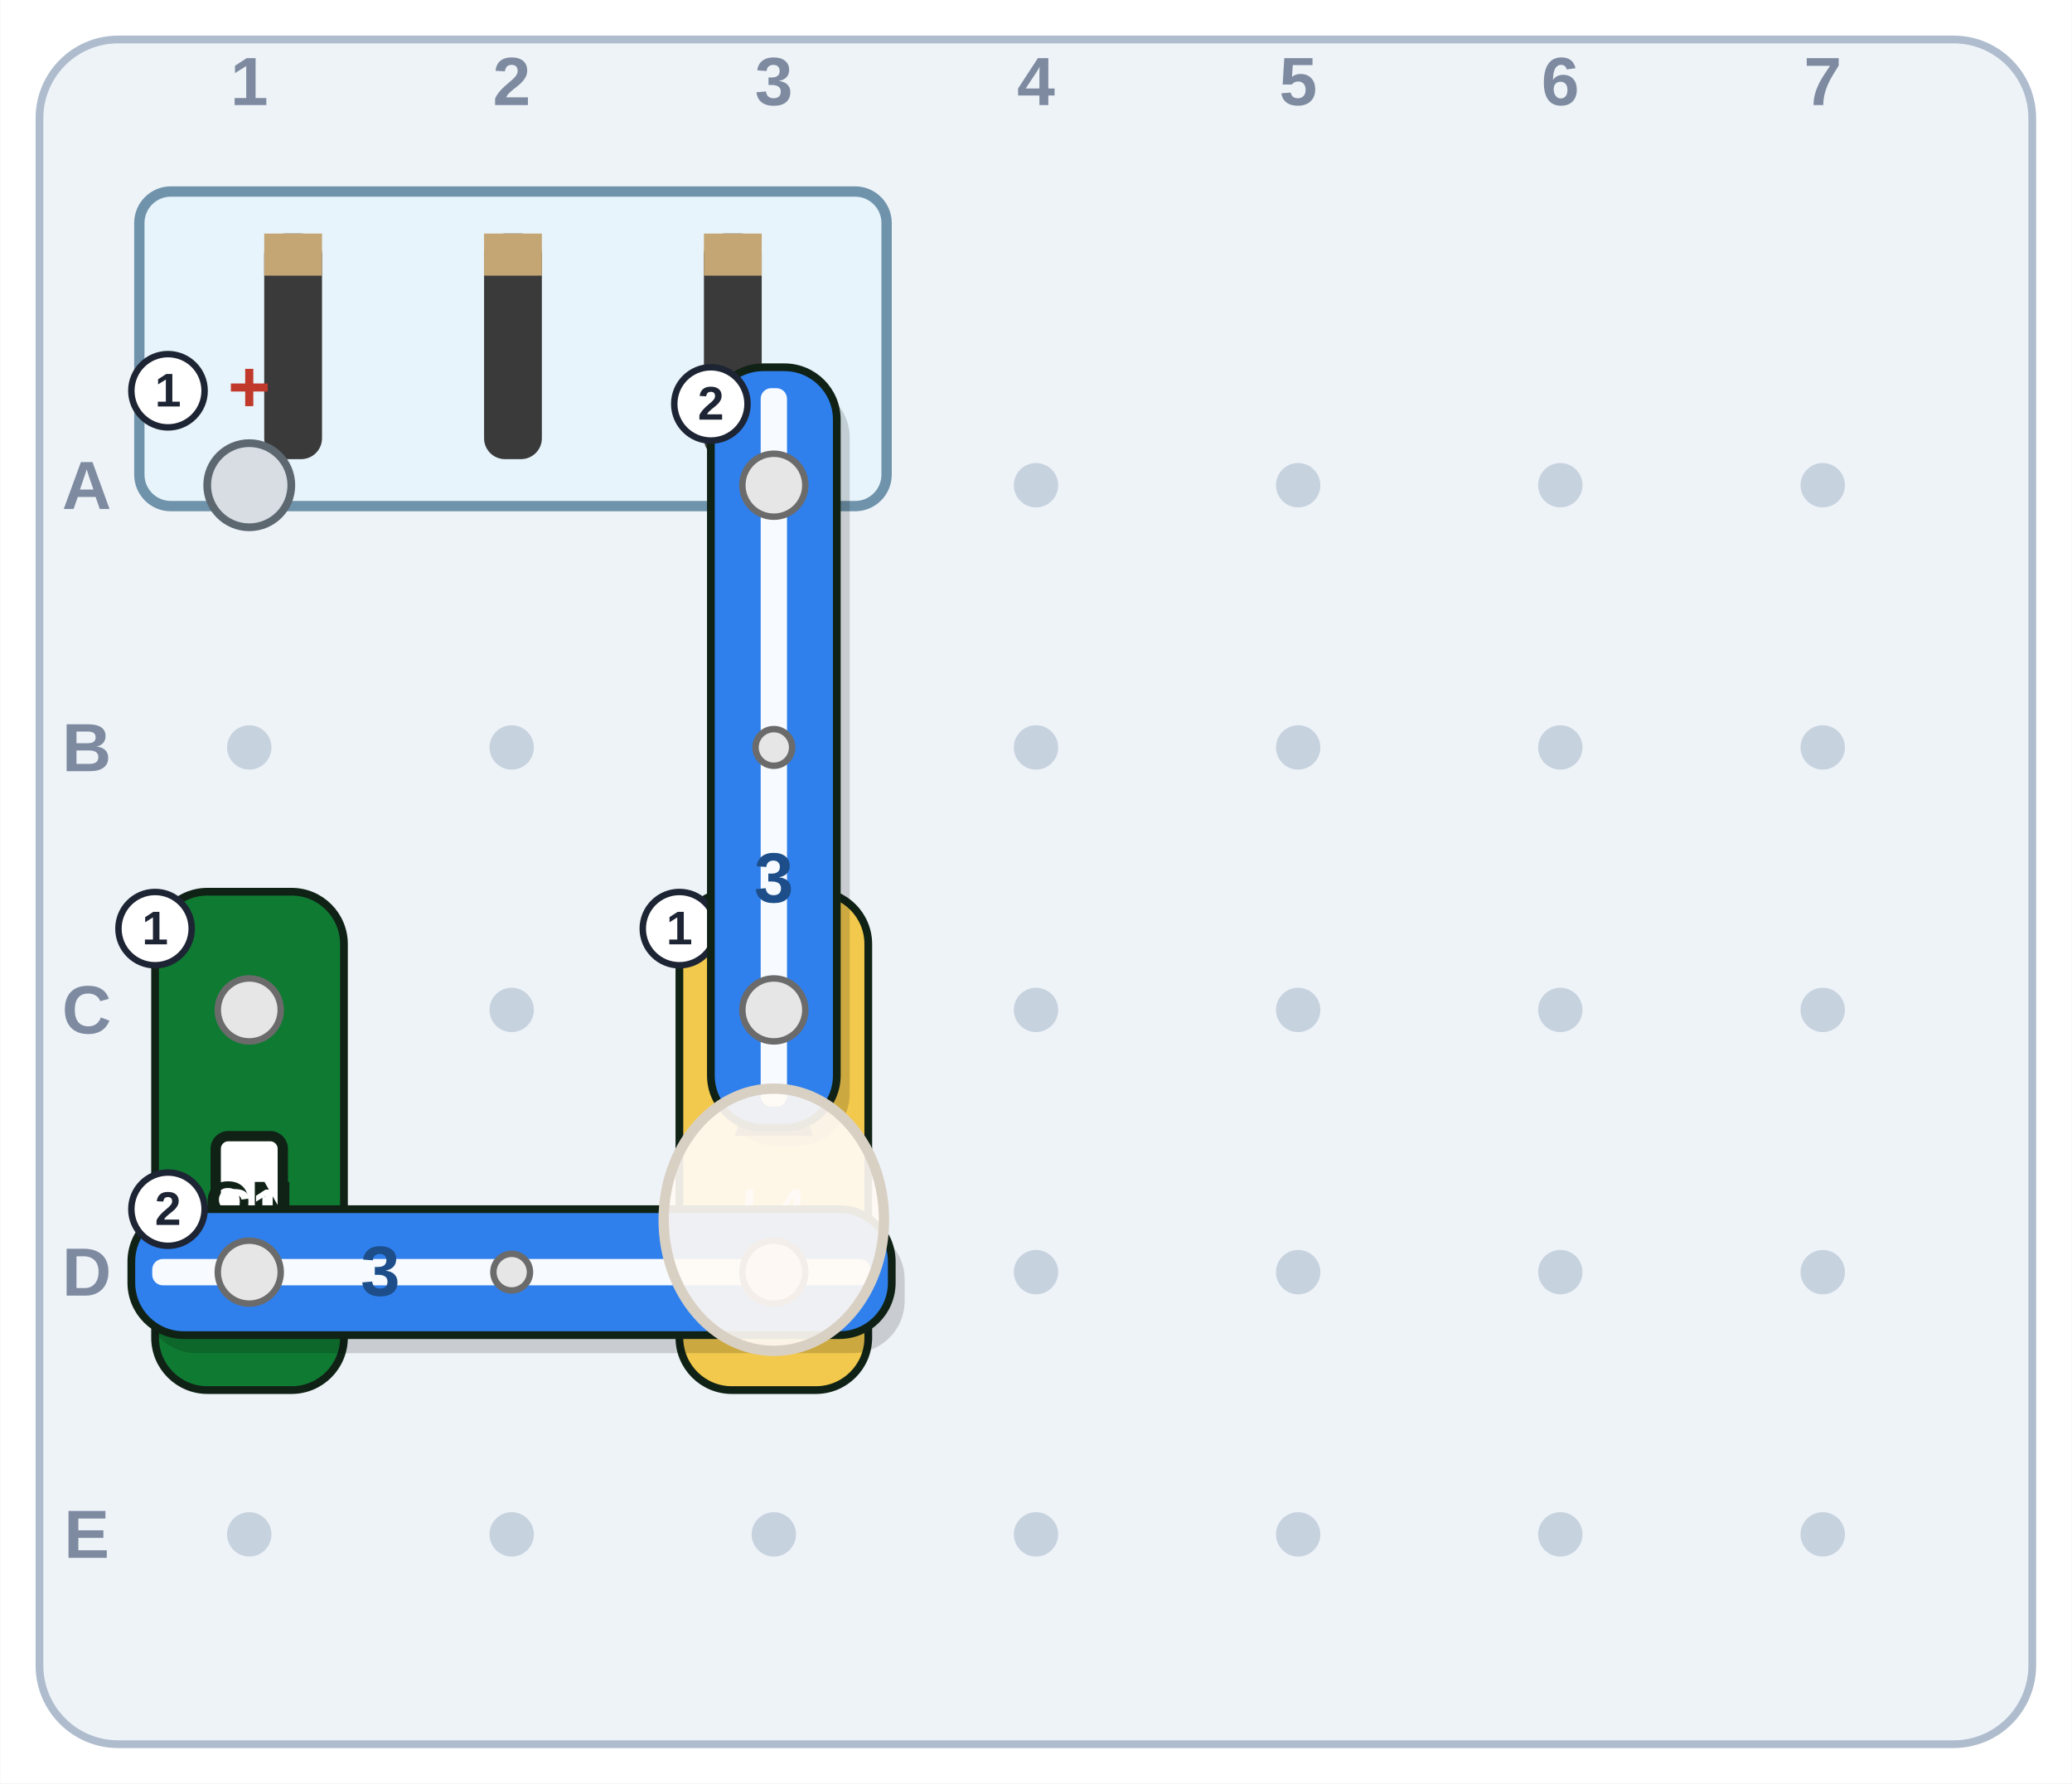
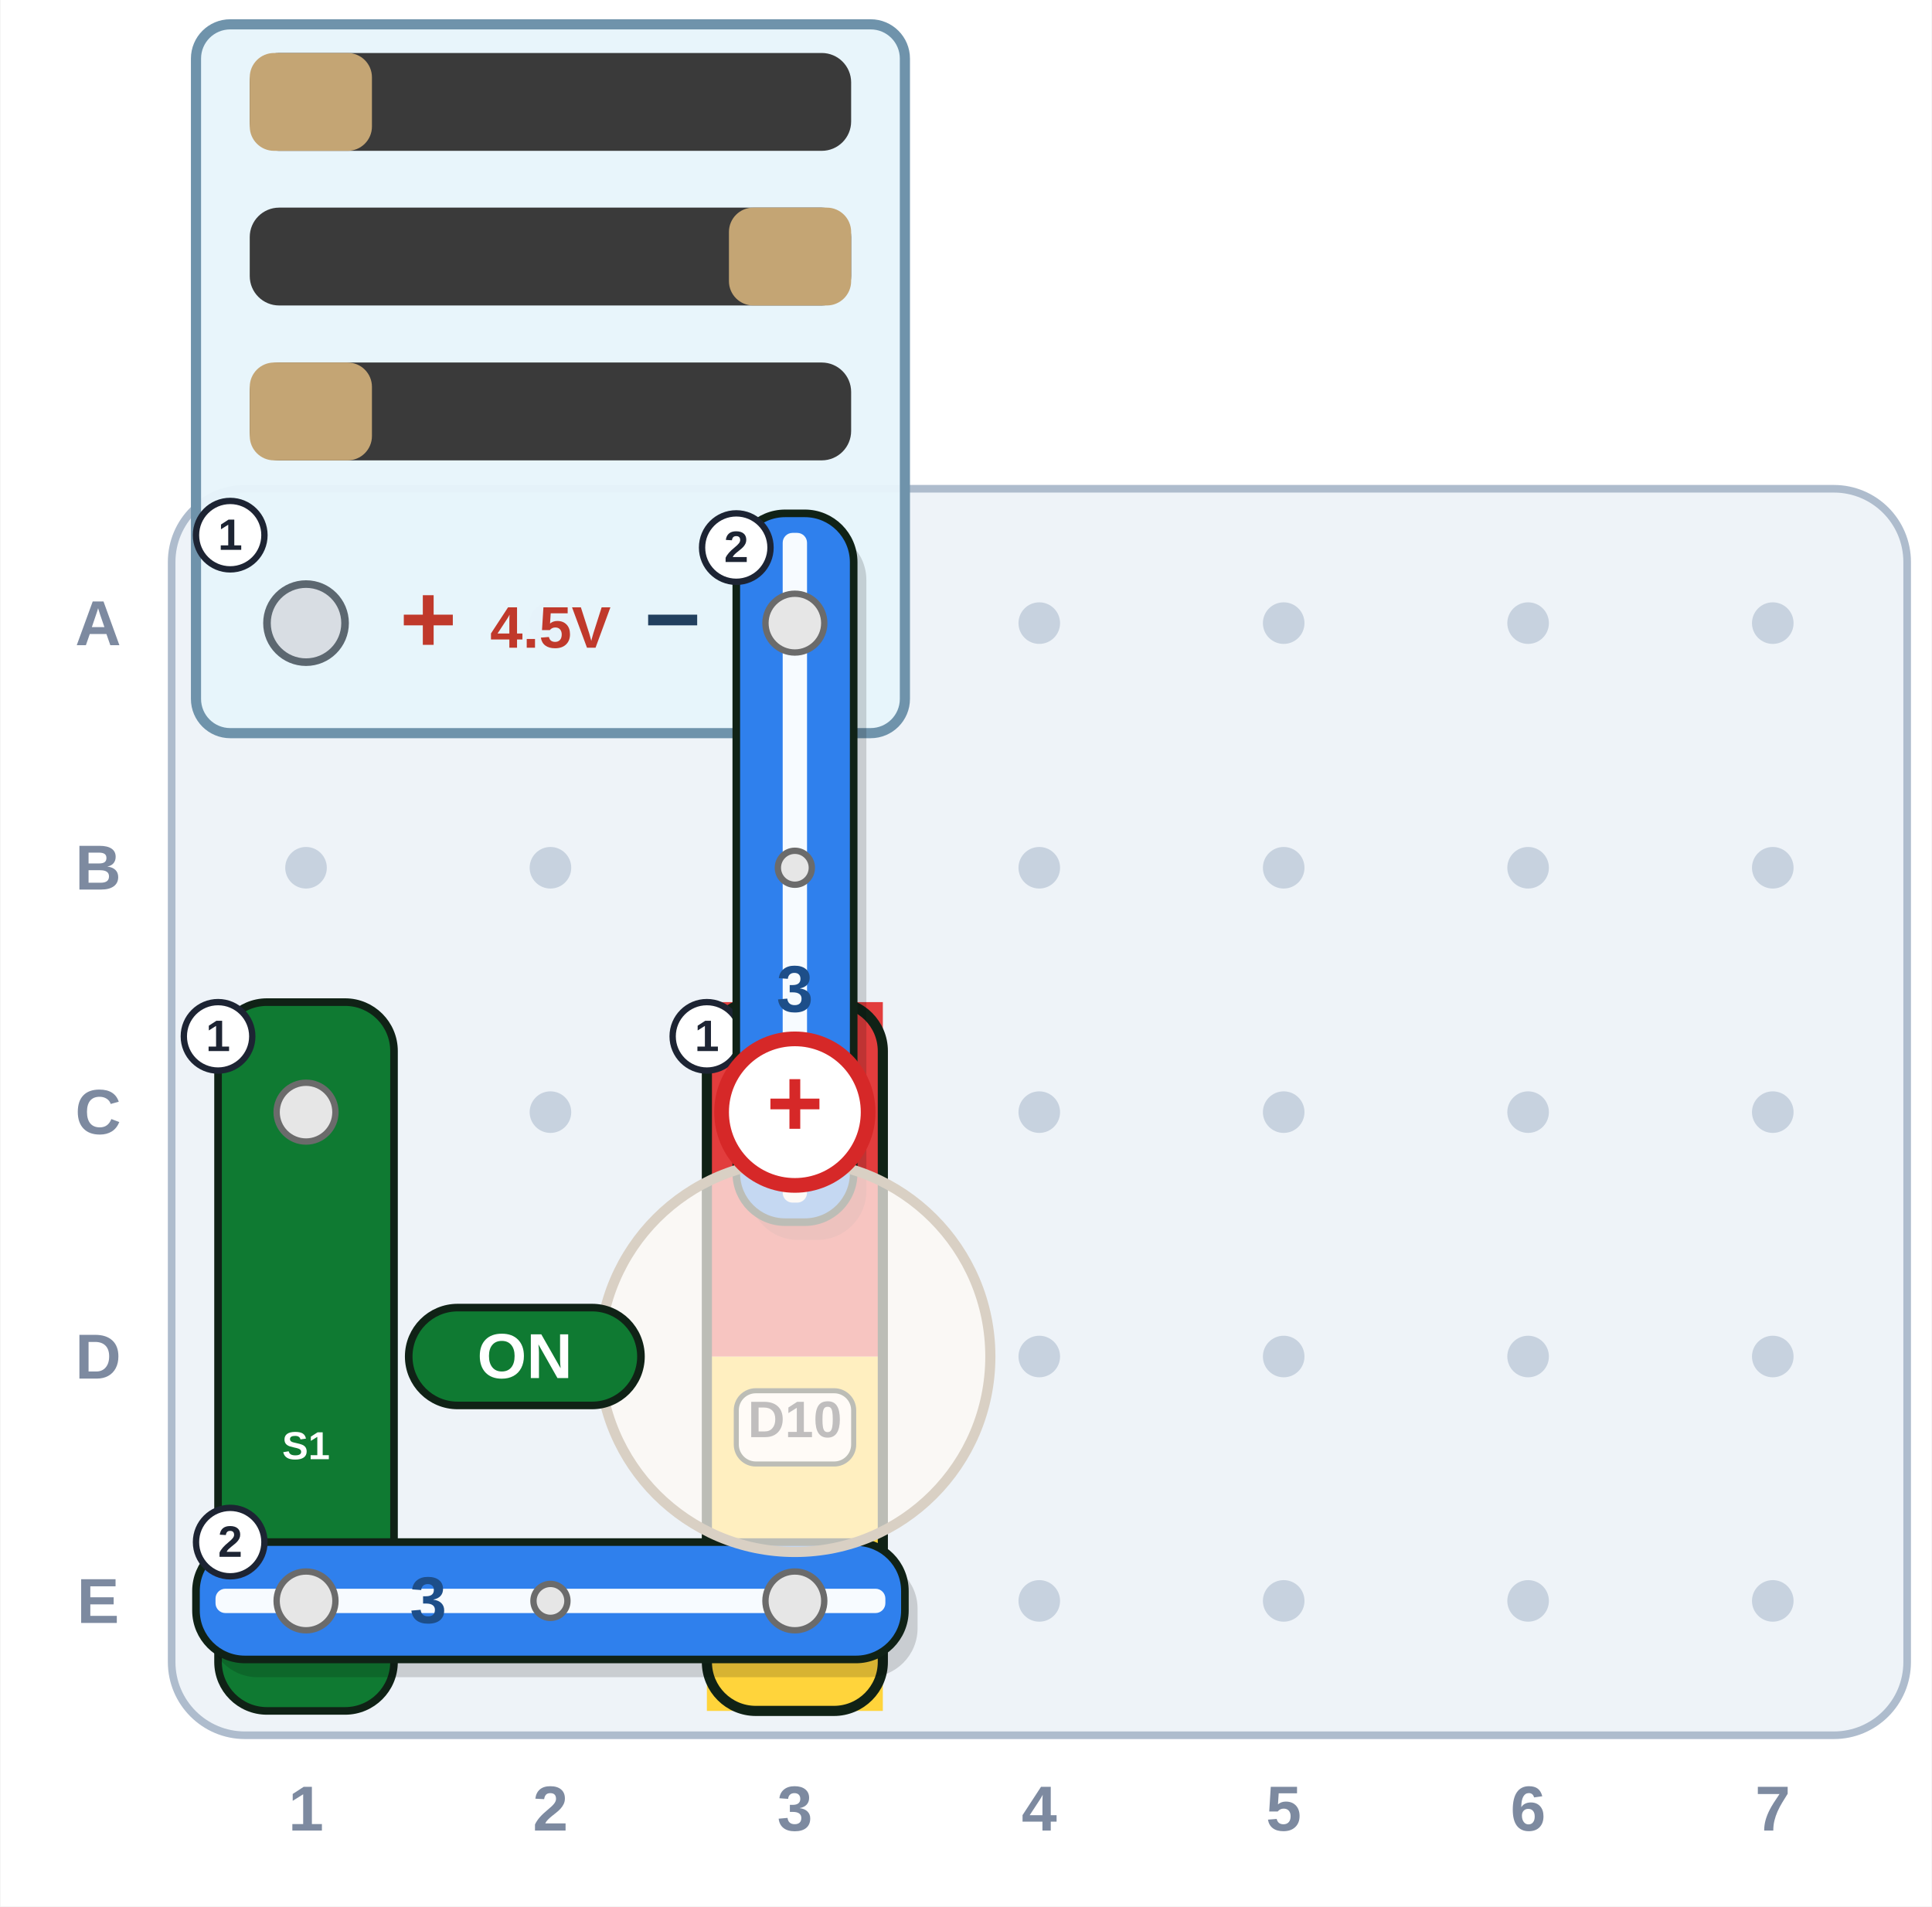
- <svg xmlns="http://www.w3.org/2000/svg" width="803" height="691" viewBox="198.6 100.2 802.8 691.0" font-family="'Avenir Next','Trebuchet MS','Helvetica Neue',Arial,sans-serif">
-   <rect x="198.6" y="100.2" width="802.8" height="691.0" fill="#ffffff" />
-   <rect x="213.8" y="115.5" width="772.3" height="660.5" rx="30.5" fill="#eef3f8" stroke="#aebccd" stroke-width="3" />
-   <circle cx="295.1" cy="288.2" r="8.6" fill="#c7d2df" />
-   <circle cx="396.8" cy="288.2" r="8.6" fill="#c7d2df" />
-   <circle cx="498.4" cy="288.2" r="8.6" fill="#c7d2df" />
-   <circle cx="600.0" cy="288.2" r="8.6" fill="#c7d2df" />
-   <circle cx="701.6" cy="288.2" r="8.6" fill="#c7d2df" />
-   <circle cx="803.2" cy="288.2" r="8.6" fill="#c7d2df" />
-   <circle cx="904.9" cy="288.2" r="8.6" fill="#c7d2df" />
-   <circle cx="295.1" cy="389.8" r="8.6" fill="#c7d2df" />
-   <circle cx="396.8" cy="389.8" r="8.6" fill="#c7d2df" />
-   <circle cx="498.4" cy="389.8" r="8.6" fill="#c7d2df" />
-   <circle cx="600.0" cy="389.8" r="8.6" fill="#c7d2df" />
-   <circle cx="701.6" cy="389.8" r="8.6" fill="#c7d2df" />
-   <circle cx="803.2" cy="389.8" r="8.6" fill="#c7d2df" />
-   <circle cx="904.9" cy="389.8" r="8.6" fill="#c7d2df" />
-   <circle cx="295.1" cy="491.5" r="8.6" fill="#c7d2df" />
-   <circle cx="396.8" cy="491.5" r="8.6" fill="#c7d2df" />
-   <circle cx="498.4" cy="491.5" r="8.6" fill="#c7d2df" />
-   <circle cx="600.0" cy="491.5" r="8.6" fill="#c7d2df" />
-   <circle cx="701.6" cy="491.5" r="8.6" fill="#c7d2df" />
-   <circle cx="803.2" cy="491.5" r="8.6" fill="#c7d2df" />
-   <circle cx="904.9" cy="491.5" r="8.6" fill="#c7d2df" />
-   <circle cx="295.1" cy="593.1" r="8.6" fill="#c7d2df" />
-   <circle cx="396.8" cy="593.1" r="8.6" fill="#c7d2df" />
-   <circle cx="498.4" cy="593.1" r="8.6" fill="#c7d2df" />
-   <circle cx="600.0" cy="593.1" r="8.6" fill="#c7d2df" />
-   <circle cx="701.6" cy="593.1" r="8.6" fill="#c7d2df" />
-   <circle cx="803.2" cy="593.1" r="8.6" fill="#c7d2df" />
-   <circle cx="904.9" cy="593.1" r="8.6" fill="#c7d2df" />
-   <circle cx="295.1" cy="694.7" r="8.6" fill="#c7d2df" />
-   <circle cx="396.8" cy="694.7" r="8.6" fill="#c7d2df" />
-   <circle cx="498.4" cy="694.7" r="8.6" fill="#c7d2df" />
-   <circle cx="600.0" cy="694.7" r="8.6" fill="#c7d2df" />
-   <circle cx="701.6" cy="694.7" r="8.6" fill="#c7d2df" />
-   <circle cx="803.2" cy="694.7" r="8.6" fill="#c7d2df" />
-   <circle cx="904.9" cy="694.7" r="8.6" fill="#c7d2df" />
-   <text x="232.1" y="297.4" font-size="26.422" fill="#7d8aa0" font-weight="bold" text-anchor="middle">
-     <tspan x="232.1" dy="0.0">A</tspan>
+ <svg xmlns="http://www.w3.org/2000/svg" width="762" height="752" viewBox="219.2 24.0 761.6 752.0" font-family="'Avenir Next','Trebuchet MS','Helvetica Neue',Arial,sans-serif">
+   <rect x="219.2" y="24.0" width="761.6" height="752.0" fill="#ffffff" />
+   <rect x="286.7" y="216.8" width="684.5" height="491.7" rx="28.9" fill="#eef3f8" stroke="#aebccd" stroke-width="3" data-grid="7x5" />
+   <circle cx="339.7" cy="269.8" r="8.2" fill="#c7d2df" />
+   <circle cx="436.1" cy="269.8" r="8.2" fill="#c7d2df" />
+   <circle cx="532.5" cy="269.8" r="8.2" fill="#c7d2df" />
+   <circle cx="628.9" cy="269.8" r="8.2" fill="#c7d2df" />
+   <circle cx="725.3" cy="269.8" r="8.2" fill="#c7d2df" />
+   <circle cx="821.7" cy="269.8" r="8.2" fill="#c7d2df" />
+   <circle cx="918.2" cy="269.8" r="8.2" fill="#c7d2df" />
+   <circle cx="339.7" cy="366.3" r="8.2" fill="#c7d2df" />
+   <circle cx="436.1" cy="366.3" r="8.2" fill="#c7d2df" />
+   <circle cx="532.5" cy="366.3" r="8.2" fill="#c7d2df" />
+   <circle cx="628.9" cy="366.3" r="8.2" fill="#c7d2df" />
+   <circle cx="725.3" cy="366.3" r="8.2" fill="#c7d2df" />
+   <circle cx="821.7" cy="366.3" r="8.2" fill="#c7d2df" />
+   <circle cx="918.2" cy="366.3" r="8.2" fill="#c7d2df" />
+   <circle cx="339.7" cy="462.7" r="8.2" fill="#c7d2df" />
+   <circle cx="436.1" cy="462.7" r="8.2" fill="#c7d2df" />
+   <circle cx="532.5" cy="462.7" r="8.2" fill="#c7d2df" />
+   <circle cx="628.9" cy="462.7" r="8.2" fill="#c7d2df" />
+   <circle cx="725.3" cy="462.7" r="8.2" fill="#c7d2df" />
+   <circle cx="821.7" cy="462.7" r="8.2" fill="#c7d2df" />
+   <circle cx="918.2" cy="462.7" r="8.2" fill="#c7d2df" />
+   <circle cx="339.7" cy="559.1" r="8.2" fill="#c7d2df" />
+   <circle cx="436.1" cy="559.1" r="8.2" fill="#c7d2df" />
+   <circle cx="532.5" cy="559.1" r="8.2" fill="#c7d2df" />
+   <circle cx="628.9" cy="559.1" r="8.2" fill="#c7d2df" />
+   <circle cx="725.3" cy="559.1" r="8.2" fill="#c7d2df" />
+   <circle cx="821.7" cy="559.1" r="8.2" fill="#c7d2df" />
+   <circle cx="918.2" cy="559.1" r="8.2" fill="#c7d2df" />
+   <circle cx="339.7" cy="655.5" r="8.2" fill="#c7d2df" />
+   <circle cx="436.1" cy="655.5" r="8.2" fill="#c7d2df" />
+   <circle cx="532.5" cy="655.5" r="8.2" fill="#c7d2df" />
+   <circle cx="628.9" cy="655.5" r="8.2" fill="#c7d2df" />
+   <circle cx="725.3" cy="655.5" r="8.2" fill="#c7d2df" />
+   <circle cx="821.7" cy="655.5" r="8.2" fill="#c7d2df" />
+   <circle cx="918.2" cy="655.5" r="8.2" fill="#c7d2df" />
+   <text x="257.7" y="278.5" font-size="25.067" fill="#7d8aa0" font-weight="bold" text-anchor="middle">
+     <tspan x="257.7" dy="0.0">A</tspan>
  </text>
-   <text x="232.1" y="399.0" font-size="26.422" fill="#7d8aa0" font-weight="bold" text-anchor="middle">
-     <tspan x="232.1" dy="0.0">B</tspan>
+   <text x="257.7" y="374.9" font-size="25.067" fill="#7d8aa0" font-weight="bold" text-anchor="middle">
+     <tspan x="257.7" dy="0.0">B</tspan>
  </text>
-   <text x="232.1" y="500.6" font-size="26.422" fill="#7d8aa0" font-weight="bold" text-anchor="middle">
-     <tspan x="232.1" dy="0.0">C</tspan>
+   <text x="257.7" y="471.3" font-size="25.067" fill="#7d8aa0" font-weight="bold" text-anchor="middle">
+     <tspan x="257.7" dy="0.0">C</tspan>
  </text>
-   <text x="232.1" y="602.2" font-size="26.422" fill="#7d8aa0" font-weight="bold" text-anchor="middle">
-     <tspan x="232.1" dy="0.0">D</tspan>
+   <text x="257.7" y="567.8" font-size="25.067" fill="#7d8aa0" font-weight="bold" text-anchor="middle">
+     <tspan x="257.7" dy="0.0">D</tspan>
  </text>
-   <text x="232.1" y="703.8" font-size="26.422" fill="#7d8aa0" font-weight="bold" text-anchor="middle">
-     <tspan x="232.1" dy="0.0">E</tspan>
+   <text x="257.7" y="664.2" font-size="25.067" fill="#7d8aa0" font-weight="bold" text-anchor="middle">
+     <tspan x="257.7" dy="0.0">E</tspan>
  </text>
-   <text x="295.1" y="140.9" font-size="26.422" fill="#7d8aa0" font-weight="bold" text-anchor="middle">
-     <tspan x="295.1" dy="0.0">1</tspan>
+   <text x="339.7" y="746.1" font-size="25.067" fill="#7d8aa0" font-weight="bold" text-anchor="middle">
+     <tspan x="339.7" dy="0.0">1</tspan>
  </text>
-   <text x="396.8" y="140.9" font-size="26.422" fill="#7d8aa0" font-weight="bold" text-anchor="middle">
-     <tspan x="396.8" dy="0.0">2</tspan>
+   <text x="436.1" y="746.1" font-size="25.067" fill="#7d8aa0" font-weight="bold" text-anchor="middle">
+     <tspan x="436.1" dy="0.0">2</tspan>
  </text>
-   <text x="498.4" y="140.9" font-size="26.422" fill="#7d8aa0" font-weight="bold" text-anchor="middle">
-     <tspan x="498.4" dy="0.0">3</tspan>
+   <text x="532.5" y="746.1" font-size="25.067" fill="#7d8aa0" font-weight="bold" text-anchor="middle">
+     <tspan x="532.5" dy="0.0">3</tspan>
  </text>
-   <text x="600.0" y="140.9" font-size="26.422" fill="#7d8aa0" font-weight="bold" text-anchor="middle">
-     <tspan x="600.0" dy="0.0">4</tspan>
+   <text x="628.9" y="746.1" font-size="25.067" fill="#7d8aa0" font-weight="bold" text-anchor="middle">
+     <tspan x="628.9" dy="0.0">4</tspan>
  </text>
-   <text x="701.6" y="140.9" font-size="26.422" fill="#7d8aa0" font-weight="bold" text-anchor="middle">
-     <tspan x="701.6" dy="0.0">5</tspan>
+   <text x="725.3" y="746.1" font-size="25.067" fill="#7d8aa0" font-weight="bold" text-anchor="middle">
+     <tspan x="725.3" dy="0.0">5</tspan>
  </text>
-   <text x="803.2" y="140.9" font-size="26.422" fill="#7d8aa0" font-weight="bold" text-anchor="middle">
-     <tspan x="803.2" dy="0.0">6</tspan>
+   <text x="821.7" y="746.1" font-size="25.067" fill="#7d8aa0" font-weight="bold" text-anchor="middle">
+     <tspan x="821.7" dy="0.0">6</tspan>
  </text>
-   <text x="904.9" y="140.9" font-size="26.422" fill="#7d8aa0" font-weight="bold" text-anchor="middle">
-     <tspan x="904.9" dy="0.0">7</tspan>
+   <text x="918.2" y="746.1" font-size="25.067" fill="#7d8aa0" font-weight="bold" text-anchor="middle">
+     <tspan x="918.2" dy="0.0">7</tspan>
  </text>
-   <g opacity="1">
-     <rect x="252.5" y="174.4" width="289.6" height="121.9" rx="12.2" fill="#e7f4fb" stroke="#6f93ab" stroke-width="4" />
-     <rect x="300.9" y="190.7" width="22.4" height="87.4" rx="8.1" fill="#3a3a3a" />
-     <rect x="300.9" y="190.7" width="22.4" height="16.3" fill="#c4a574" />
-     <rect x="386.1" y="190.7" width="22.4" height="87.4" rx="8.1" fill="#3a3a3a" />
-     <rect x="386.1" y="190.7" width="22.4" height="16.3" fill="#c4a574" />
-     <rect x="471.3" y="190.7" width="22.4" height="87.4" rx="8.1" fill="#3a3a3a" />
-     <rect x="471.3" y="190.7" width="22.4" height="16.3" fill="#c4a574" />
-     <circle cx="295.1" cy="288.2" r="16.3" fill="#d8dde3" stroke="#5c6770" stroke-width="3" />
-     <text x="295.1" y="259.8" font-size="28.454" fill="#c0392b" font-weight="bold" text-anchor="middle">
-       <tspan x="295.1" dy="0.0">+</tspan>
+   <g opacity="1" data-step="2" data-key="B3B" data-want="1A 3A span=3 depth=3" data-drawn="1A 3A span=3 depth=3">
+     <rect x="296.3" y="33.6" width="279.6" height="279.6" rx="13.5" fill="#e7f4fb" fill-opacity="0.96" stroke="#6f93ab" stroke-width="4" />
+     <rect x="317.5" y="44.9" width="237.2" height="38.6" rx="11.6" fill="#3a3a3a" />
+     <rect x="317.5" y="44.9" width="48.2" height="38.6" rx="9.6" fill="#c4a574" />
+     <rect x="317.5" y="105.9" width="237.2" height="38.6" rx="11.6" fill="#3a3a3a" />
+     <rect x="506.5" y="105.9" width="48.2" height="38.6" rx="9.6" fill="#c4a574" />
+     <rect x="317.5" y="167.0" width="237.2" height="38.6" rx="11.6" fill="#3a3a3a" />
+     <rect x="317.5" y="167.0" width="48.2" height="38.6" rx="9.6" fill="#c4a574" />
+     <text x="436.1" y="279.5" font-size="23.138" fill="#c0392b" font-weight="bold" text-anchor="middle">
+       <tspan x="436.1" dy="0.0">4.5V</tspan>
    </text>
-     <circle cx="498.4" cy="288.2" r="16.3" fill="#d8dde3" stroke="#5c6770" stroke-width="3" />
-     <text x="498.4" y="259.8" font-size="28.454" fill="#22405f" font-weight="bold" text-anchor="middle">
-       <tspan x="498.4" dy="0.0">−</tspan>
+     <circle cx="339.7" cy="269.8" r="15.4" fill="#d8dde3" stroke="#5c6770" stroke-width="3" />
+     <text x="387.9" y="281.4" font-size="38.564" fill="#c0392b" font-weight="bold" text-anchor="middle">
+       <tspan x="387.9" dy="0.0">+</tspan>
    </text>
-     <circle cx="263.6" cy="251.6" r="14.2" fill="#fff" stroke="#1d2433" stroke-width="2.5" />
-     <text x="263.6" y="257.7" font-size="18.292" fill="#1d2433" font-weight="bold" text-anchor="middle">
-       <tspan x="263.6" dy="0.0">1</tspan>
+     <circle cx="532.5" cy="269.8" r="15.4" fill="#d8dde3" stroke="#5c6770" stroke-width="3" />
+     <text x="484.3" y="281.4" font-size="38.564" fill="#22405f" font-weight="bold" text-anchor="middle">
+       <tspan x="484.3" dy="0.0">−</tspan>
+     </text>
+     <circle cx="309.8" cy="235.1" r="13.5" fill="#fff" stroke="#1d2433" stroke-width="2.5" />
+     <text x="309.8" y="240.9" font-size="17.354" fill="#1d2433" font-weight="bold" text-anchor="middle">
+       <tspan x="309.8" dy="0.0">1</tspan>
    </text>
  </g>
-   <g opacity="1">
-     <rect x="258.6" y="445.7" width="73.2" height="193.1" rx="20.3" fill="#0f7a32" stroke="#102216" stroke-width="3" />
-     <circle cx="295.1" cy="491.5" r="12.2" fill="#e6e6e6" stroke="#6b6b6b" stroke-width="2.5" />
-     <circle cx="295.1" cy="593.1" r="12.2" fill="#e6e6e6" stroke="#6b6b6b" stroke-width="2.5" />
-     <rect x="282.1" y="540.4" width="26.0" height="32.5" rx="4.9" fill="#fff" stroke="#102216" stroke-width="4" />
-     <text x="295.1" y="573.8" font-size="22.763" fill="#102216" font-weight="bold" text-anchor="middle">
-       <tspan x="295.1" dy="0.0">ON</tspan>
+   <g opacity="1" data-step="3" data-key="S1" data-want="1C 1E span=3 depth=1" data-drawn="1C 1E span=3 depth=1">
+     <rect x="305.0" y="419.3" width="69.4" height="279.6" rx="19.3" fill="#0f7a32" stroke="#102216" stroke-width="3" />
+     <circle cx="339.7" cy="462.7" r="11.6" fill="#e6e6e6" stroke="#6b6b6b" stroke-width="2.5" />
+     <circle cx="339.7" cy="655.5" r="11.6" fill="#e6e6e6" stroke="#6b6b6b" stroke-width="2.5" />
+     <text x="339.7" y="599.6" font-size="15.426" fill="#ffffff" font-weight="bold" text-anchor="middle">
+       <tspan x="339.7" dy="0.0">S1</tspan>
    </text>
-     <text x="295.1" y="575.8" font-size="21.341" fill="#fff" font-weight="bold" text-anchor="middle">
-       <tspan x="295.1" dy="0.0">S1</tspan>
-     </text>
-     <circle cx="258.6" cy="460.0" r="14.2" fill="#fff" stroke="#1d2433" stroke-width="2.5" />
-     <text x="258.6" y="466.1" font-size="18.292" fill="#1d2433" font-weight="bold" text-anchor="middle">
-       <tspan x="258.6" dy="0.0">1</tspan>
+     <circle cx="305.0" cy="432.8" r="13.5" fill="#fff" stroke="#1d2433" stroke-width="2.5" />
+     <text x="305.0" y="438.6" font-size="17.354" fill="#1d2433" font-weight="bold" text-anchor="middle">
+       <tspan x="305.0" dy="0.0">1</tspan>
    </text>
  </g>
-   <g opacity="1">
-     <rect x="461.8" y="445.7" width="73.2" height="193.1" rx="20.3" fill="#f2c94c" stroke="#102216" stroke-width="3" />
-     <circle cx="498.4" cy="593.1" r="12.2" fill="#e6e6e6" stroke="#6b6b6b" stroke-width="2.5" />
-     <circle cx="498.4" cy="491.5" r="12.2" fill="#e6e6e6" stroke="#6b6b6b" stroke-width="2.5" />
-     <path d="M 485.4 538.8 Q 498.4 501.4 511.4 538.8 Z" fill="#f4efdc" fill-opacity="0.85" stroke="#6b5a2e" stroke-width="3" />
-     <circle cx="498.4" cy="530.7" r="5.7" fill="#fff8dc" stroke="#555" stroke-width="2" />
-     <text x="498.4" y="575.8" font-size="21.341" fill="#fff" font-weight="bold" text-anchor="middle">
-       <tspan x="498.4" dy="0.0">L4</tspan>
+   <g opacity="1" data-step="4" data-key="D10" data-want="3C 3E span=3 depth=1" data-drawn="3C 3E span=3 depth=1">
+     <rect x="497.8" y="419.3" width="69.4" height="279.6" rx="19.3" fill="#fffdf8" stroke="#102216" stroke-width="3" />
+     <rect x="497.8" y="559.1" width="69.4" height="139.8" fill="#ffd43b" />
+     <rect x="497.8" y="419.3" width="69.4" height="139.8" fill="#e23d3d" />
+     <rect x="497.8" y="419.3" width="69.4" height="279.6" rx="19.3" fill="none" stroke="#102216" stroke-width="4" />
+     <circle cx="532.5" cy="462.7" r="11.6" fill="#e6e6e6" stroke="#6b6b6b" stroke-width="2.5" />
+     <circle cx="532.5" cy="655.5" r="11.6" fill="#e6e6e6" stroke="#6b6b6b" stroke-width="2.5" />
+     <rect x="509.4" y="572.6" width="46.3" height="28.9" rx="7.7" fill="#fff" stroke="#102216" stroke-width="2" />
+     <text x="532.5" y="590.9" font-size="20.246" fill="#1d2433" font-weight="bold" text-anchor="middle">
+       <tspan x="532.5" dy="0.0">D10</tspan>
    </text>
-     <circle cx="461.8" cy="460.0" r="14.2" fill="#fff" stroke="#1d2433" stroke-width="2.5" />
-     <text x="461.8" y="466.1" font-size="18.292" fill="#1d2433" font-weight="bold" text-anchor="middle">
-       <tspan x="461.8" dy="0.0">1</tspan>
+     <circle cx="497.8" cy="432.8" r="13.5" fill="#fff" stroke="#1d2433" stroke-width="2.5" />
+     <text x="497.8" y="438.6" font-size="17.354" fill="#1d2433" font-weight="bold" text-anchor="middle">
+       <tspan x="497.8" dy="0.0">1</tspan>
    </text>
  </g>
-   <g opacity="1">
-     <rect x="254.4" y="575.7" width="294.7" height="48.8" rx="20.3" fill="#000" opacity="0.16" />
-     <rect x="249.4" y="568.7" width="294.7" height="48.8" rx="20.3" fill="#2f80ed" stroke="#102216" stroke-width="3" />
-     <rect x="257.5" y="588.0" width="278.4" height="10.2" rx="4.1" fill="#f7fbff" />
-     <circle cx="295.1" cy="593.1" r="12.2" fill="#e6e6e6" stroke="#6b6b6b" stroke-width="2.5" />
-     <circle cx="396.8" cy="593.1" r="7.1" fill="#e6e6e6" stroke="#6b6b6b" stroke-width="2.5" />
-     <circle cx="498.4" cy="593.1" r="12.2" fill="#e6e6e6" stroke="#6b6b6b" stroke-width="2.5" />
-     <text x="345.9" y="602.2" font-size="27.438" fill="#1d4e89" font-weight="bold" text-anchor="middle">
-       <tspan x="345.9" dy="0.0">3</tspan>
+   <g opacity="1" data-step="6" data-key="wire3" data-want="1E 2E 3E span=3 depth=1" data-drawn="1E 2E 3E span=3 depth=1">
+     <rect x="301.3" y="639.3" width="279.6" height="46.3" rx="19.3" fill="#000" opacity="0.16" />
+     <rect x="296.3" y="632.3" width="279.6" height="46.3" rx="19.3" fill="#2f80ed" stroke="#102216" stroke-width="3" />
+     <rect x="304.0" y="650.7" width="264.2" height="9.6" rx="3.9" fill="#f7fbff" />
+     <circle cx="339.7" cy="655.5" r="11.6" fill="#e6e6e6" stroke="#6b6b6b" stroke-width="2.5" />
+     <circle cx="436.1" cy="655.5" r="6.7" fill="#e6e6e6" stroke="#6b6b6b" stroke-width="2.5" />
+     <circle cx="532.5" cy="655.5" r="11.6" fill="#e6e6e6" stroke="#6b6b6b" stroke-width="2.5" />
+     <text x="387.9" y="664.2" font-size="26.031" fill="#1d4e89" font-weight="bold" text-anchor="middle">
+       <tspan x="387.9" dy="0.0">3</tspan>
    </text>
-     <circle cx="263.6" cy="568.7" r="14.2" fill="#fff" stroke="#1d2433" stroke-width="2.5" />
-     <text x="263.6" y="574.8" font-size="18.292" fill="#1d2433" font-weight="bold" text-anchor="middle">
-       <tspan x="263.6" dy="0.0">2</tspan>
+     <circle cx="309.8" cy="632.3" r="13.5" fill="#fff" stroke="#1d2433" stroke-width="2.5" />
+     <text x="309.8" y="638.1" font-size="17.354" fill="#1d2433" font-weight="bold" text-anchor="middle">
+       <tspan x="309.8" dy="0.0">2</tspan>
    </text>
  </g>
-   <g opacity="1">
-     <rect x="479.0" y="249.5" width="48.8" height="294.7" rx="20.3" fill="#000" opacity="0.16" />
-     <rect x="474.0" y="242.5" width="48.8" height="294.7" rx="20.3" fill="#2f80ed" stroke="#102216" stroke-width="3" />
-     <rect x="493.3" y="250.6" width="10.2" height="278.4" rx="4.1" fill="#f7fbff" />
-     <circle cx="498.4" cy="491.5" r="12.2" fill="#e6e6e6" stroke="#6b6b6b" stroke-width="2.5" />
-     <circle cx="498.4" cy="389.8" r="7.1" fill="#e6e6e6" stroke="#6b6b6b" stroke-width="2.5" />
-     <circle cx="498.4" cy="288.2" r="12.2" fill="#e6e6e6" stroke="#6b6b6b" stroke-width="2.5" />
-     <text x="498.4" y="449.8" font-size="27.438" fill="#1d4e89" font-weight="bold" text-anchor="middle">
-       <tspan x="498.4" dy="0.0">3</tspan>
+   <g opacity="1" data-step="7" data-key="wire3" data-want="3C 3B 3A span=3 depth=1" data-drawn="3C 3B 3A span=3 depth=1">
+     <rect x="514.4" y="233.5" width="46.3" height="279.6" rx="19.3" fill="#000" opacity="0.16" />
+     <rect x="509.4" y="226.5" width="46.3" height="279.6" rx="19.3" fill="#2f80ed" stroke="#102216" stroke-width="3" />
+     <rect x="527.7" y="234.2" width="9.6" height="264.2" rx="3.9" fill="#f7fbff" />
+     <circle cx="532.5" cy="462.7" r="11.6" fill="#e6e6e6" stroke="#6b6b6b" stroke-width="2.5" />
+     <circle cx="532.5" cy="366.3" r="6.7" fill="#e6e6e6" stroke="#6b6b6b" stroke-width="2.5" />
+     <circle cx="532.5" cy="269.8" r="11.6" fill="#e6e6e6" stroke="#6b6b6b" stroke-width="2.5" />
+     <text x="532.5" y="423.1" font-size="26.031" fill="#1d4e89" font-weight="bold" text-anchor="middle">
+       <tspan x="532.5" dy="0.0">3</tspan>
    </text>
-     <circle cx="474.0" cy="256.7" r="14.2" fill="#fff" stroke="#1d2433" stroke-width="2.5" />
-     <text x="474.0" y="262.8" font-size="18.292" fill="#1d2433" font-weight="bold" text-anchor="middle">
-       <tspan x="474.0" dy="0.0">2</tspan>
+     <circle cx="509.4" cy="240.0" r="13.5" fill="#fff" stroke="#1d2433" stroke-width="2.5" />
+     <text x="509.4" y="245.7" font-size="17.354" fill="#1d2433" font-weight="bold" text-anchor="middle">
+       <tspan x="509.4" dy="0.0">2</tspan>
    </text>
  </g>
-   <ellipse cx="498.4" cy="572.8" rx="42.7" ry="50.8" fill="#fffaf4" fill-opacity="0.92" stroke="#d9d0c4" stroke-width="4" />
+   <circle cx="532.5" cy="559.1" r="77.1" fill="#fffaf4" fill-opacity="0.72" stroke="#d9d0c4" stroke-width="4" data-egg-on="4" />
+   <rect x="380.2" y="539.8" width="91.6" height="38.6" rx="19.3" fill="#0f7a32" stroke="#102216" stroke-width="3" />
+   <text x="426.0" y="567.6" font-size="25.067" fill="#fff" font-weight="bold" text-anchor="middle">
+     <tspan x="426.0" dy="0.0">ON</tspan>
+   </text>
+   <circle cx="532.5" cy="462.7" r="28.9" fill="#fff" stroke="#d62828" stroke-width="5.8" />
+   <text x="532.5" y="472.3" font-size="38.564" fill="#d62828" font-weight="bold" text-anchor="middle">
+     <tspan x="532.5" dy="0.0">+</tspan>
+   </text>
</svg>
